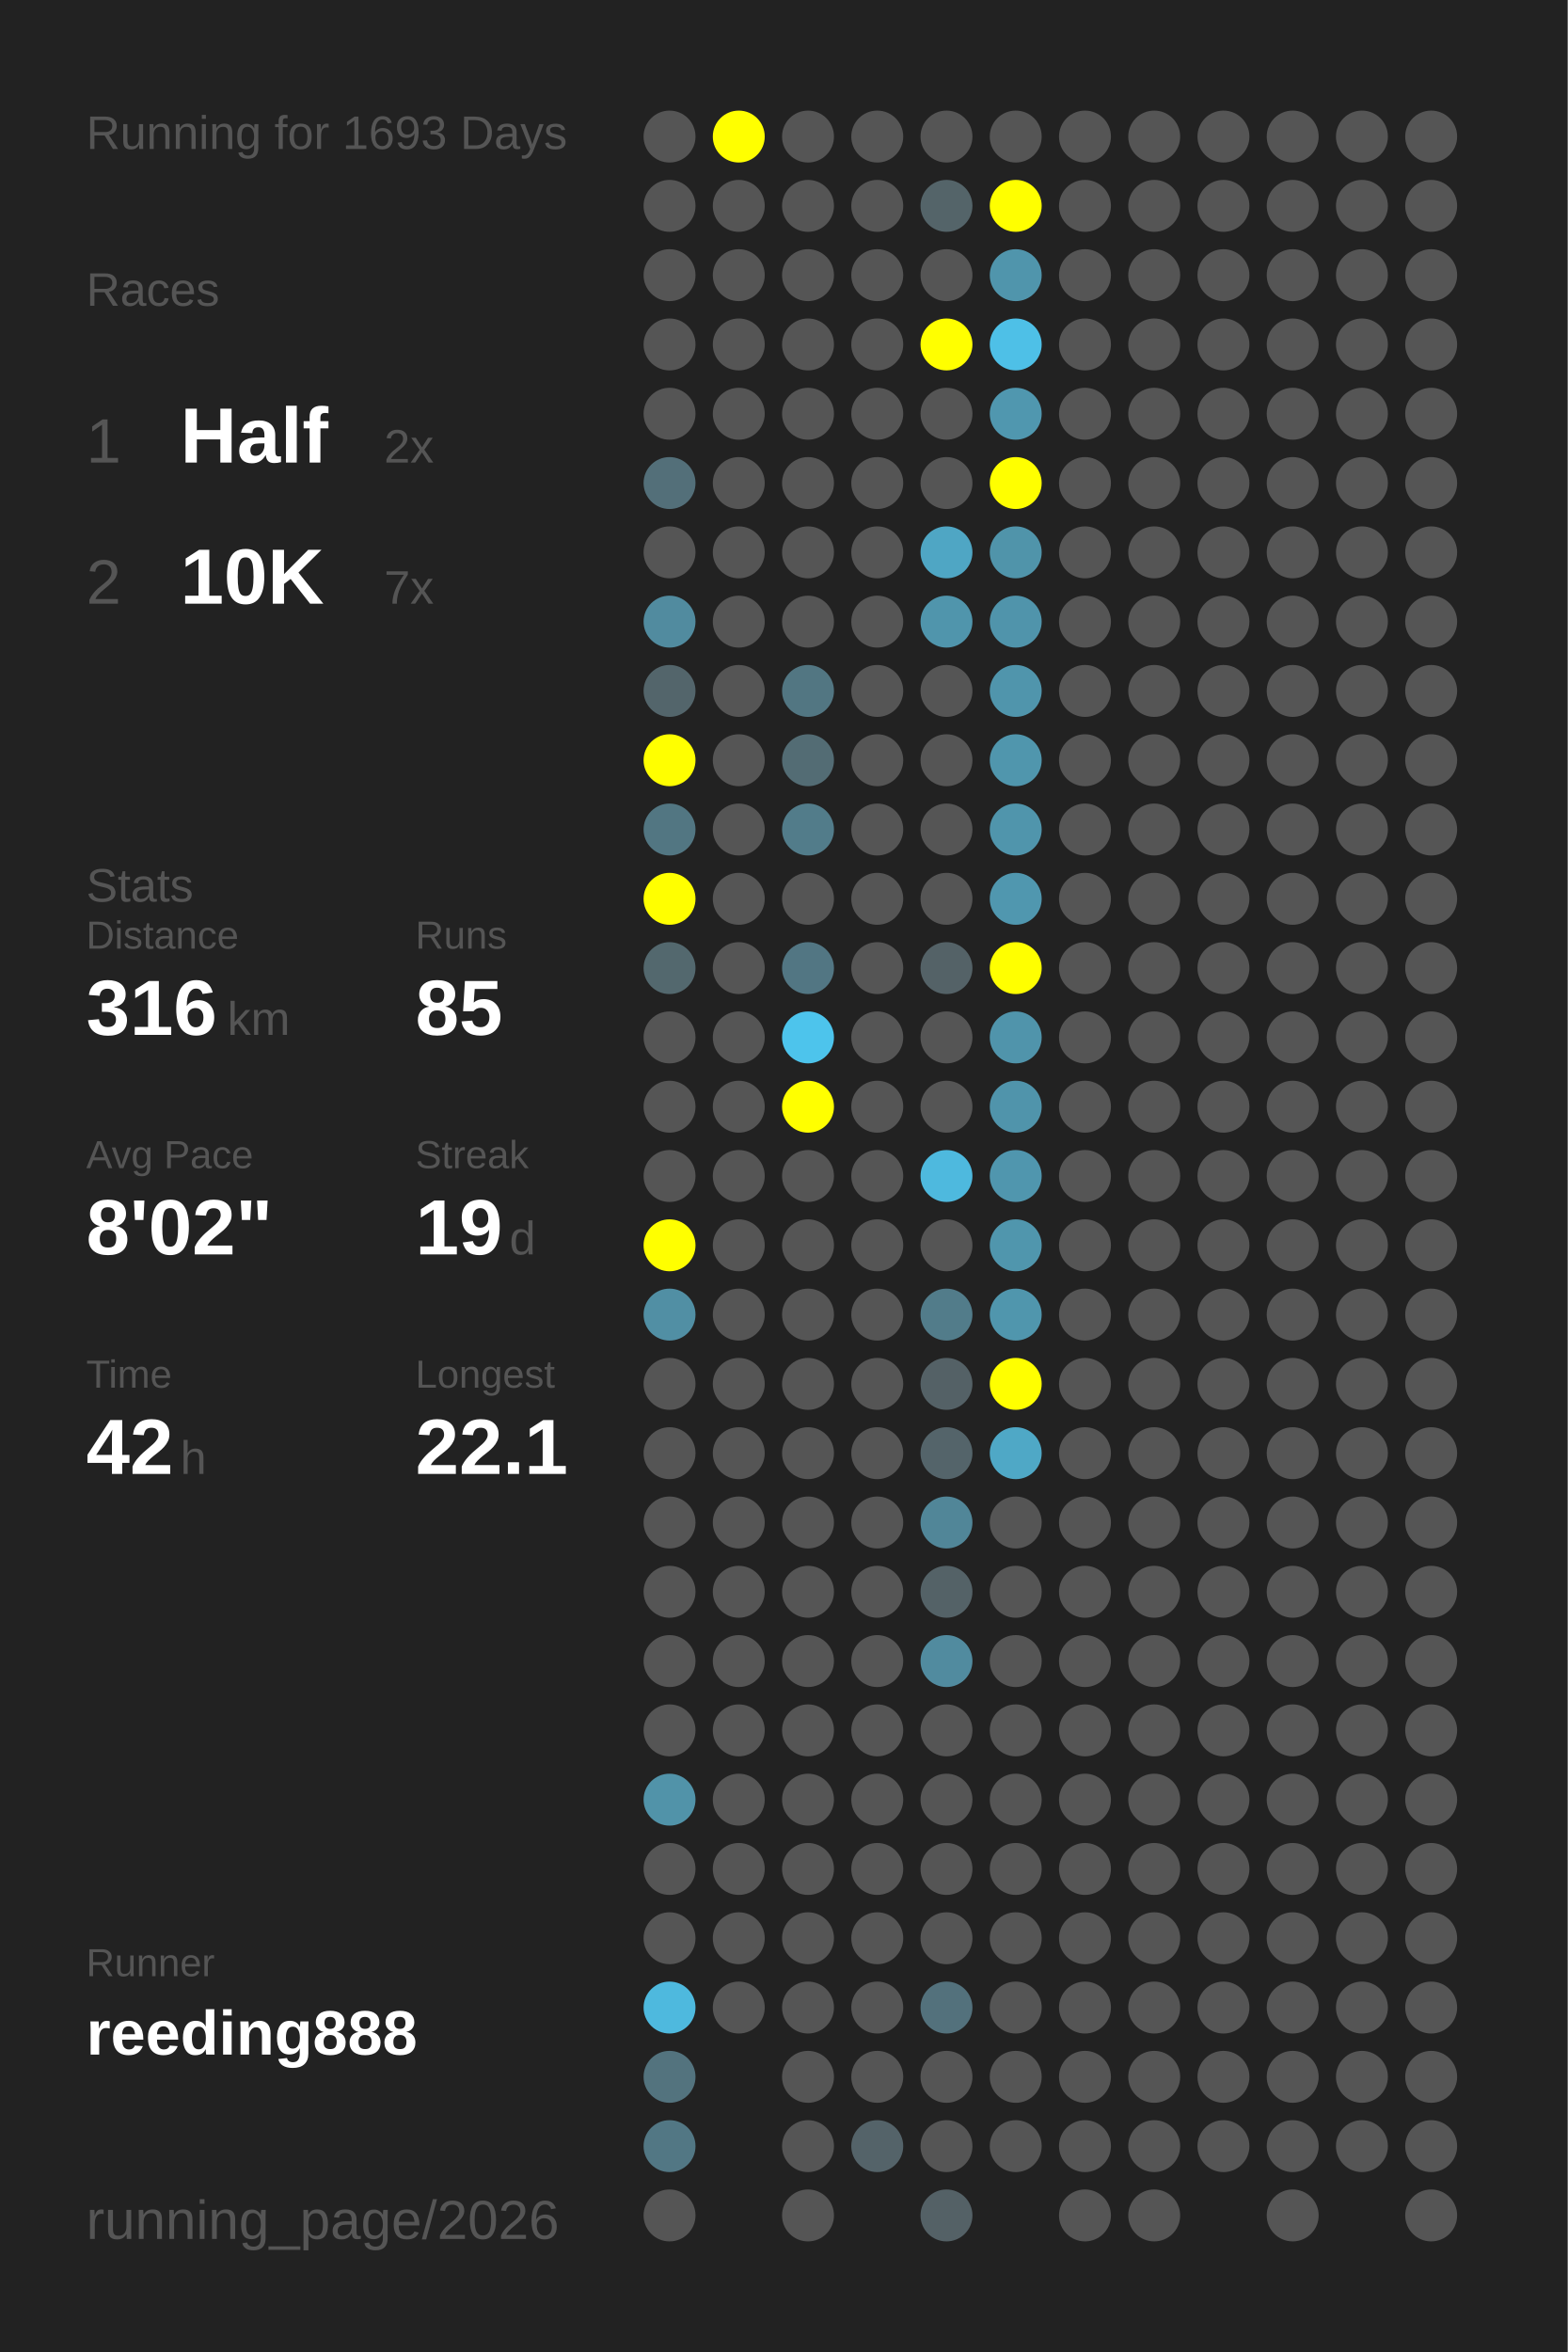
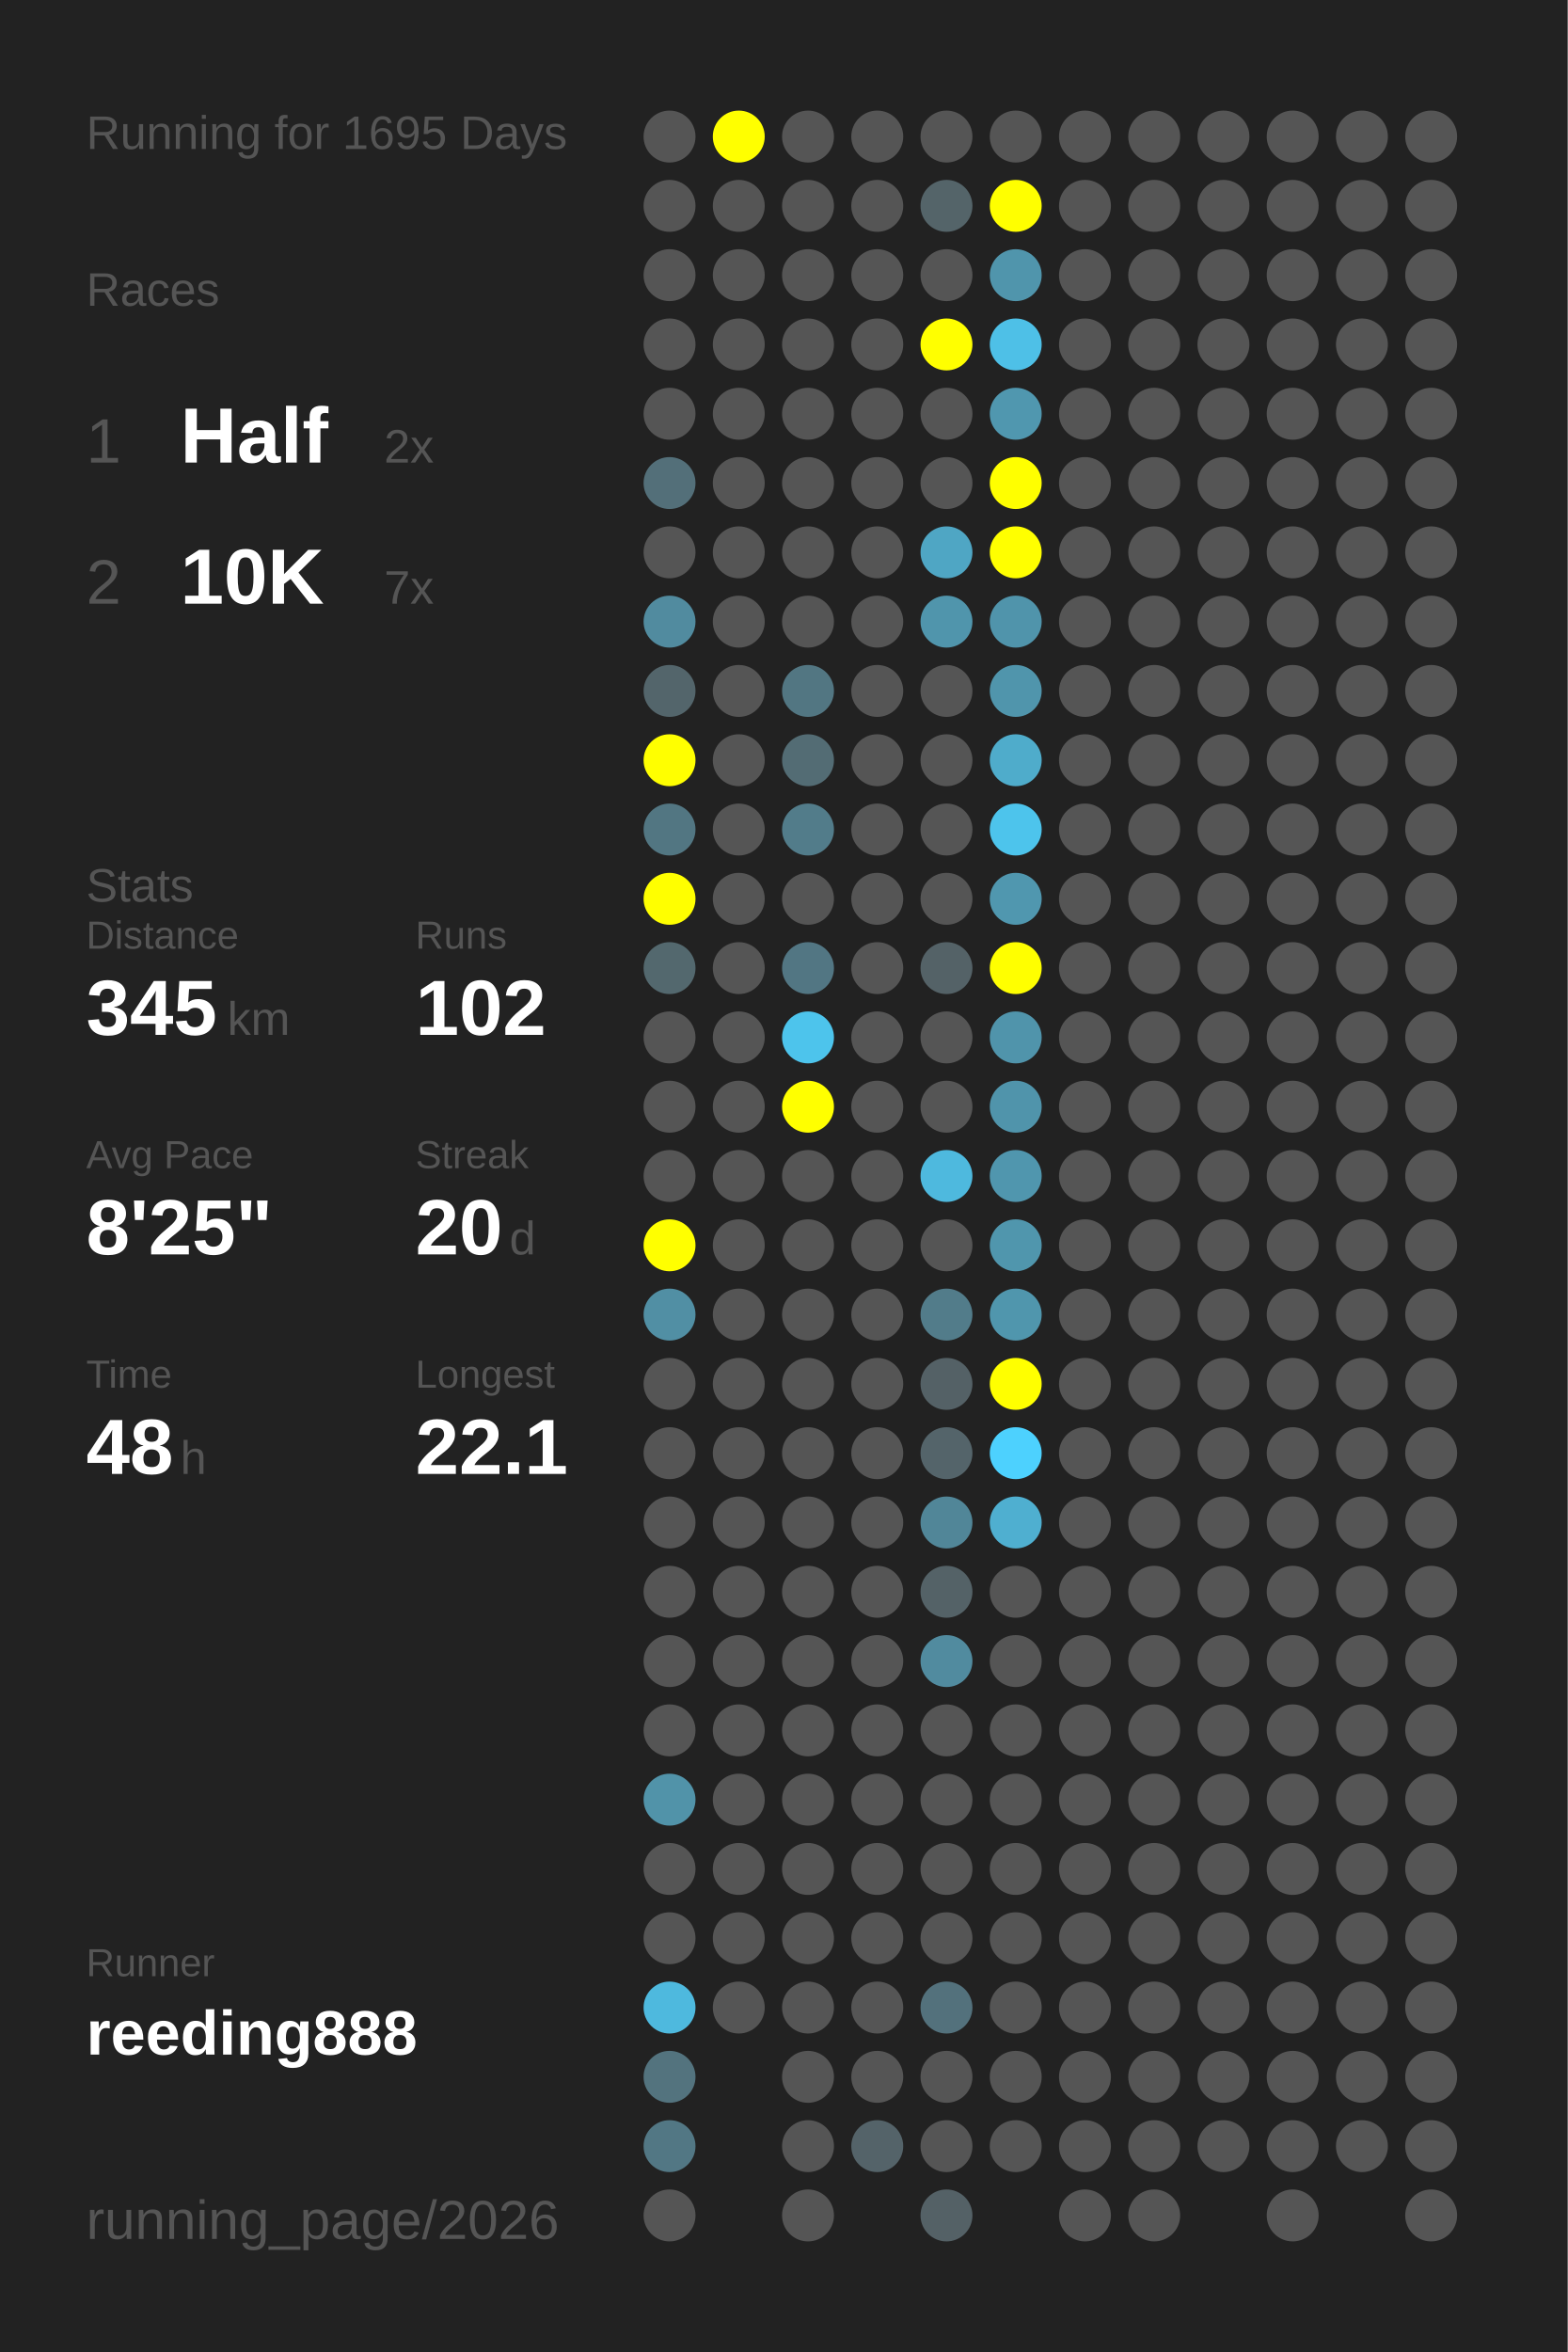
<svg xmlns="http://www.w3.org/2000/svg" baseProfile="full" height="300mm" version="1.1" viewBox="0,0,200,300" width="200mm">
  <defs />
  <rect fill="#222222" height="300" width="200" x="0" y="0" />
-   <text fill="#555555" style="font-size:6px; font-family:Arial;" x="11" y="19">Running for 1693 Days</text>
+   <text fill="#555555" style="font-size:6px; font-family:Arial;" x="11" y="19">Running for 1695 Days</text>
  <text fill="#555555" style="font-size:6px; font-family:Arial;" x="11" y="39">Races</text>
  <text fill="#555555" style="font-size:8px; font-family:Arial;" x="11" y="59">1</text>
  <text fill="#FFFFFF" style="font-size:10px; font-family:Arial; font-weight:bold;" x="23" y="59">Half</text>
  <text fill="#555555" style="font-size:6px; font-family:Arial;" x="49" y="59">2x</text>
  <text fill="#555555" style="font-size:8px; font-family:Arial;" x="11" y="77">2</text>
  <text fill="#FFFFFF" style="font-size:10px; font-family:Arial; font-weight:bold;" x="23" y="77">10K</text>
  <text fill="#555555" style="font-size:6px; font-family:Arial;" x="49" y="77">7x</text>
  <text fill="#555555" style="font-size:6px; font-family:Arial;" x="11" y="115">Stats</text>
  <text fill="#555555" style="font-size:5px; font-family:Arial;" x="11" y="121">Distance</text>
-   <text fill="#FFFFFF" style="font-size:10px; font-family:Arial; font-weight:bold;" x="11" y="132">316</text>
+   <text fill="#FFFFFF" style="font-size:10px; font-family:Arial; font-weight:bold;" x="11" y="132">345</text>
  <text fill="#555555" style="font-size:6px; font-family:Arial;" x="29" y="132">km</text>
  <text fill="#555555" style="font-size:5px; font-family:Arial;" x="53" y="121">Runs</text>
-   <text fill="#FFFFFF" style="font-size:10px; font-family:Arial; font-weight:bold;" x="53" y="132">85</text>
+   <text fill="#FFFFFF" style="font-size:10px; font-family:Arial; font-weight:bold;" x="53" y="132">102</text>
  <text fill="#555555" style="font-size:5px; font-family:Arial;" x="11" y="149">Avg Pace</text>
-   <text fill="#FFFFFF" style="font-size:10px; font-family:Arial; font-weight:bold;" x="11" y="160">8'02"</text>
+   <text fill="#FFFFFF" style="font-size:10px; font-family:Arial; font-weight:bold;" x="11" y="160">8'25"</text>
  <text fill="#555555" style="font-size:5px; font-family:Arial;" x="53" y="149">Streak</text>
-   <text fill="#FFFFFF" style="font-size:10px; font-family:Arial; font-weight:bold;" x="53" y="160">19</text>
+   <text fill="#FFFFFF" style="font-size:10px; font-family:Arial; font-weight:bold;" x="53" y="160">20</text>
  <text fill="#555555" style="font-size:6px; font-family:Arial;" x="65" y="160">d</text>
  <text fill="#555555" style="font-size:5px; font-family:Arial;" x="11" y="177">Time</text>
-   <text fill="#FFFFFF" style="font-size:10px; font-family:Arial; font-weight:bold;" x="11" y="188">42</text>
+   <text fill="#FFFFFF" style="font-size:10px; font-family:Arial; font-weight:bold;" x="11" y="188">48</text>
  <text fill="#555555" style="font-size:6px; font-family:Arial;" x="23" y="188">h</text>
  <text fill="#555555" style="font-size:5px; font-family:Arial;" x="53" y="177">Longest</text>
  <text fill="#FFFFFF" style="font-size:10px; font-family:Arial; font-weight:bold;" x="53" y="188">22.1</text>
  <text fill="#555555" style="font-size:5px; font-family:Arial;" x="11" y="252.065">Runner</text>
  <text fill="#FFFFFF" style="font-size:8px; font-family:Arial; font-weight:bold;" x="11" y="262.065">reeding888</text>
  <text fill="#555555" style="font-size:7px; font-family:Arial;" x="11" y="285.581">running_page/2026</text>
  <circle cx="85.417" cy="17.419" fill="#555555" r="3.312" />
  <circle cx="85.417" cy="26.258" fill="#555555" r="3.312" />
  <circle cx="85.417" cy="35.097" fill="#555555" r="3.312" />
  <circle cx="85.417" cy="43.935" fill="#555555" r="3.312" />
  <circle cx="85.417" cy="52.774" fill="#555555" r="3.312" />
  <circle cx="85.417" cy="61.613" fill="#536f79" r="3.312" />
  <circle cx="85.417" cy="70.452" fill="#555555" r="3.312" />
  <circle cx="85.417" cy="79.29" fill="#518b9f" r="3.312" />
  <circle cx="85.417" cy="88.129" fill="#53656b" r="3.312" />
  <circle cx="85.417" cy="96.968" fill="#FFFF00" r="3.312" />
  <circle cx="85.417" cy="105.806" fill="#527682" r="3.312" />
  <circle cx="85.417" cy="114.645" fill="#FFFF00" r="3.312" />
  <circle cx="85.417" cy="123.484" fill="#53686e" r="3.312" />
  <circle cx="85.417" cy="132.323" fill="#555555" r="3.312" />
  <circle cx="85.417" cy="141.161" fill="#555555" r="3.312" />
  <circle cx="85.417" cy="150" fill="#555555" r="3.312" />
  <circle cx="85.417" cy="158.839" fill="#FFFF00" r="3.312" />
  <circle cx="85.417" cy="167.677" fill="#518fa4" r="3.312" />
  <circle cx="85.417" cy="176.516" fill="#555555" r="3.312" />
  <circle cx="85.417" cy="185.355" fill="#555555" r="3.312" />
  <circle cx="85.417" cy="194.194" fill="#555555" r="3.312" />
  <circle cx="85.417" cy="203.032" fill="#555555" r="3.312" />
  <circle cx="85.417" cy="211.871" fill="#555555" r="3.312" />
  <circle cx="85.417" cy="220.71" fill="#555555" r="3.312" />
  <circle cx="85.417" cy="229.548" fill="#5193a9" r="3.312" />
  <circle cx="85.417" cy="238.387" fill="#555555" r="3.312" />
  <circle cx="85.417" cy="247.226" fill="#555555" r="3.312" />
  <circle cx="85.417" cy="256.065" fill="#4eb9de" r="3.312" />
  <circle cx="85.417" cy="264.903" fill="#53737e" r="3.312" />
  <circle cx="85.417" cy="273.742" fill="#527784" r="3.312" />
  <circle cx="85.417" cy="282.581" fill="#555555" r="3.312" />
  <circle cx="94.25" cy="17.419" fill="#FFFF00" r="3.312" />
  <circle cx="94.25" cy="26.258" fill="#555555" r="3.312" />
  <circle cx="94.25" cy="35.097" fill="#555555" r="3.312" />
  <circle cx="94.25" cy="43.935" fill="#555555" r="3.312" />
  <circle cx="94.25" cy="52.774" fill="#555555" r="3.312" />
  <circle cx="94.25" cy="61.613" fill="#555555" r="3.312" />
  <circle cx="94.25" cy="70.452" fill="#555555" r="3.312" />
  <circle cx="94.25" cy="79.29" fill="#555555" r="3.312" />
  <circle cx="94.25" cy="88.129" fill="#555555" r="3.312" />
  <circle cx="94.25" cy="96.968" fill="#555555" r="3.312" />
  <circle cx="94.25" cy="105.806" fill="#555555" r="3.312" />
  <circle cx="94.25" cy="114.645" fill="#555555" r="3.312" />
  <circle cx="94.25" cy="123.484" fill="#555555" r="3.312" />
  <circle cx="94.25" cy="132.323" fill="#555555" r="3.312" />
  <circle cx="94.25" cy="141.161" fill="#555555" r="3.312" />
  <circle cx="94.25" cy="150" fill="#555555" r="3.312" />
  <circle cx="94.25" cy="158.839" fill="#555555" r="3.312" />
  <circle cx="94.25" cy="167.677" fill="#555555" r="3.312" />
  <circle cx="94.25" cy="176.516" fill="#555555" r="3.312" />
  <circle cx="94.25" cy="185.355" fill="#555555" r="3.312" />
  <circle cx="94.25" cy="194.194" fill="#555555" r="3.312" />
  <circle cx="94.25" cy="203.032" fill="#555555" r="3.312" />
  <circle cx="94.25" cy="211.871" fill="#555555" r="3.312" />
  <circle cx="94.25" cy="220.71" fill="#555555" r="3.312" />
  <circle cx="94.25" cy="229.548" fill="#555555" r="3.312" />
  <circle cx="94.25" cy="238.387" fill="#555555" r="3.312" />
  <circle cx="94.25" cy="247.226" fill="#555555" r="3.312" />
  <circle cx="94.25" cy="256.065" fill="#555555" r="3.312" />
  <circle cx="103.083" cy="17.419" fill="#555555" r="3.312" />
  <circle cx="103.083" cy="26.258" fill="#555555" r="3.312" />
  <circle cx="103.083" cy="35.097" fill="#555555" r="3.312" />
  <circle cx="103.083" cy="43.935" fill="#555555" r="3.312" />
  <circle cx="103.083" cy="52.774" fill="#555555" r="3.312" />
  <circle cx="103.083" cy="61.613" fill="#555555" r="3.312" />
  <circle cx="103.083" cy="70.452" fill="#555555" r="3.312" />
  <circle cx="103.083" cy="79.29" fill="#555555" r="3.312" />
  <circle cx="103.083" cy="88.129" fill="#527682" r="3.312" />
  <circle cx="103.083" cy="96.968" fill="#536c74" r="3.312" />
  <circle cx="103.083" cy="105.806" fill="#527c8a" r="3.312" />
  <circle cx="103.083" cy="114.645" fill="#555555" r="3.312" />
  <circle cx="103.083" cy="123.484" fill="#527683" r="3.312" />
  <circle cx="103.083" cy="132.323" fill="#4dc4ec" r="3.312" />
  <circle cx="103.083" cy="141.161" fill="#FFFF00" r="3.312" />
  <circle cx="103.083" cy="150" fill="#555555" r="3.312" />
  <circle cx="103.083" cy="158.839" fill="#555555" r="3.312" />
  <circle cx="103.083" cy="167.677" fill="#555555" r="3.312" />
  <circle cx="103.083" cy="176.516" fill="#555555" r="3.312" />
  <circle cx="103.083" cy="185.355" fill="#555555" r="3.312" />
  <circle cx="103.083" cy="194.194" fill="#555555" r="3.312" />
  <circle cx="103.083" cy="203.032" fill="#555555" r="3.312" />
  <circle cx="103.083" cy="211.871" fill="#555555" r="3.312" />
  <circle cx="103.083" cy="220.71" fill="#555555" r="3.312" />
  <circle cx="103.083" cy="229.548" fill="#555555" r="3.312" />
  <circle cx="103.083" cy="238.387" fill="#555555" r="3.312" />
  <circle cx="103.083" cy="247.226" fill="#555555" r="3.312" />
  <circle cx="103.083" cy="256.065" fill="#555555" r="3.312" />
  <circle cx="103.083" cy="264.903" fill="#555555" r="3.312" />
  <circle cx="103.083" cy="273.742" fill="#555555" r="3.312" />
  <circle cx="103.083" cy="282.581" fill="#555555" r="3.312" />
  <circle cx="111.917" cy="17.419" fill="#555555" r="3.312" />
  <circle cx="111.917" cy="26.258" fill="#555555" r="3.312" />
  <circle cx="111.917" cy="35.097" fill="#555555" r="3.312" />
  <circle cx="111.917" cy="43.935" fill="#555555" r="3.312" />
  <circle cx="111.917" cy="52.774" fill="#555555" r="3.312" />
  <circle cx="111.917" cy="61.613" fill="#555555" r="3.312" />
  <circle cx="111.917" cy="70.452" fill="#555555" r="3.312" />
  <circle cx="111.917" cy="79.29" fill="#555555" r="3.312" />
  <circle cx="111.917" cy="88.129" fill="#555555" r="3.312" />
  <circle cx="111.917" cy="96.968" fill="#555555" r="3.312" />
  <circle cx="111.917" cy="105.806" fill="#555555" r="3.312" />
  <circle cx="111.917" cy="114.645" fill="#555555" r="3.312" />
  <circle cx="111.917" cy="123.484" fill="#555555" r="3.312" />
  <circle cx="111.917" cy="132.323" fill="#555555" r="3.312" />
  <circle cx="111.917" cy="141.161" fill="#555555" r="3.312" />
  <circle cx="111.917" cy="150" fill="#555555" r="3.312" />
  <circle cx="111.917" cy="158.839" fill="#555555" r="3.312" />
  <circle cx="111.917" cy="167.677" fill="#555555" r="3.312" />
  <circle cx="111.917" cy="176.516" fill="#555555" r="3.312" />
  <circle cx="111.917" cy="185.355" fill="#555555" r="3.312" />
  <circle cx="111.917" cy="194.194" fill="#555555" r="3.312" />
  <circle cx="111.917" cy="203.032" fill="#555555" r="3.312" />
  <circle cx="111.917" cy="211.871" fill="#555555" r="3.312" />
  <circle cx="111.917" cy="220.71" fill="#555555" r="3.312" />
  <circle cx="111.917" cy="229.548" fill="#555555" r="3.312" />
  <circle cx="111.917" cy="238.387" fill="#555555" r="3.312" />
  <circle cx="111.917" cy="247.226" fill="#555555" r="3.312" />
  <circle cx="111.917" cy="256.065" fill="#555555" r="3.312" />
  <circle cx="111.917" cy="264.903" fill="#555555" r="3.312" />
  <circle cx="111.917" cy="273.742" fill="#546369" r="3.312" />
  <circle cx="120.75" cy="17.419" fill="#555555" r="3.312" />
  <circle cx="120.75" cy="26.258" fill="#546469" r="3.312" />
  <circle cx="120.75" cy="35.097" fill="#555555" r="3.312" />
  <circle cx="120.75" cy="43.935" fill="#FFFF00" r="3.312" />
  <circle cx="120.75" cy="52.774" fill="#555555" r="3.312" />
  <circle cx="120.75" cy="61.613" fill="#555555" r="3.312" />
  <circle cx="120.75" cy="70.452" fill="#4fa6c4" r="3.312" />
  <circle cx="120.75" cy="79.29" fill="#5095ac" r="3.312" />
  <circle cx="120.75" cy="88.129" fill="#555555" r="3.312" />
  <circle cx="120.75" cy="96.968" fill="#555555" r="3.312" />
  <circle cx="120.75" cy="105.806" fill="#555555" r="3.312" />
  <circle cx="120.75" cy="114.645" fill="#555555" r="3.312" />
  <circle cx="120.75" cy="123.484" fill="#546267" r="3.312" />
  <circle cx="120.75" cy="132.323" fill="#555555" r="3.312" />
  <circle cx="120.75" cy="141.161" fill="#555555" r="3.312" />
  <circle cx="120.75" cy="150" fill="#4eb9de" r="3.312" />
  <circle cx="120.75" cy="158.839" fill="#555555" r="3.312" />
  <circle cx="120.75" cy="167.677" fill="#527c8a" r="3.312" />
  <circle cx="120.75" cy="176.516" fill="#546166" r="3.312" />
  <circle cx="120.75" cy="185.355" fill="#54646a" r="3.312" />
  <circle cx="120.75" cy="194.194" fill="#518698" r="3.312" />
  <circle cx="120.75" cy="203.032" fill="#546267" r="3.312" />
  <circle cx="120.75" cy="211.871" fill="#518b9f" r="3.312" />
  <circle cx="120.75" cy="220.71" fill="#555555" r="3.312" />
  <circle cx="120.75" cy="229.548" fill="#555555" r="3.312" />
  <circle cx="120.75" cy="238.387" fill="#555555" r="3.312" />
  <circle cx="120.75" cy="247.226" fill="#555555" r="3.312" />
  <circle cx="120.75" cy="256.065" fill="#53717c" r="3.312" />
  <circle cx="120.75" cy="264.903" fill="#555555" r="3.312" />
  <circle cx="120.75" cy="273.742" fill="#555555" r="3.312" />
  <circle cx="120.75" cy="282.581" fill="#546166" r="3.312" />
  <circle cx="129.583" cy="17.419" fill="#555555" r="3.312" />
  <circle cx="129.583" cy="26.258" fill="#FFFF00" r="3.312" />
  <circle cx="129.583" cy="35.097" fill="#5095ac" r="3.312" />
  <circle cx="129.583" cy="43.935" fill="#4ec0e7" r="3.312" />
  <circle cx="129.583" cy="52.774" fill="#5097af" r="3.312" />
  <circle cx="129.583" cy="61.613" fill="#FFFF00" r="3.312" />
-   <circle cx="129.583" cy="70.452" fill="#5094aa" r="3.312" />
+   <circle cx="129.583" cy="70.452" fill="#FFFF00" r="3.312" />
  <circle cx="129.583" cy="79.29" fill="#5094ab" r="3.312" />
  <circle cx="129.583" cy="88.129" fill="#5095ac" r="3.312" />
-   <circle cx="129.583" cy="96.968" fill="#5096ad" r="3.312" />
-   <circle cx="129.583" cy="105.806" fill="#5095ac" r="3.312" />
+   <circle cx="129.583" cy="96.968" fill="#4faccb" r="3.312" />
+   <circle cx="129.583" cy="105.806" fill="#4dc4ec" r="3.312" />
  <circle cx="129.583" cy="114.645" fill="#5097af" r="3.312" />
  <circle cx="129.583" cy="123.484" fill="#FFFF00" r="3.312" />
  <circle cx="129.583" cy="132.323" fill="#5094ab" r="3.312" />
  <circle cx="129.583" cy="141.161" fill="#5094ab" r="3.312" />
  <circle cx="129.583" cy="150" fill="#5096ae" r="3.312" />
  <circle cx="129.583" cy="158.839" fill="#5096ad" r="3.312" />
  <circle cx="129.583" cy="167.677" fill="#5096ad" r="3.312" />
  <circle cx="129.583" cy="176.516" fill="#FFFF00" r="3.312" />
-   <circle cx="129.583" cy="185.355" fill="#4fa8c6" r="3.312" />
-   <circle cx="129.583" cy="194.194" fill="#555555" r="3.312" />
+   <circle cx="129.583" cy="185.355" fill="#4dd1fe" r="3.312" />
+   <circle cx="129.583" cy="194.194" fill="#4fafd0" r="3.312" />
  <circle cx="129.583" cy="203.032" fill="#555555" r="3.312" />
  <circle cx="129.583" cy="211.871" fill="#555555" r="3.312" />
  <circle cx="129.583" cy="220.71" fill="#555555" r="3.312" />
  <circle cx="129.583" cy="229.548" fill="#555555" r="3.312" />
  <circle cx="129.583" cy="238.387" fill="#555555" r="3.312" />
  <circle cx="129.583" cy="247.226" fill="#555555" r="3.312" />
  <circle cx="129.583" cy="256.065" fill="#555555" r="3.312" />
  <circle cx="129.583" cy="264.903" fill="#555555" r="3.312" />
  <circle cx="129.583" cy="273.742" fill="#555555" r="3.312" />
  <circle cx="138.417" cy="17.419" fill="#555555" r="3.312" />
  <circle cx="138.417" cy="26.258" fill="#555555" r="3.312" />
  <circle cx="138.417" cy="35.097" fill="#555555" r="3.312" />
  <circle cx="138.417" cy="43.935" fill="#555555" r="3.312" />
  <circle cx="138.417" cy="52.774" fill="#555555" r="3.312" />
  <circle cx="138.417" cy="61.613" fill="#555555" r="3.312" />
  <circle cx="138.417" cy="70.452" fill="#555555" r="3.312" />
  <circle cx="138.417" cy="79.29" fill="#555555" r="3.312" />
  <circle cx="138.417" cy="88.129" fill="#555555" r="3.312" />
  <circle cx="138.417" cy="96.968" fill="#555555" r="3.312" />
  <circle cx="138.417" cy="105.806" fill="#555555" r="3.312" />
  <circle cx="138.417" cy="114.645" fill="#555555" r="3.312" />
  <circle cx="138.417" cy="123.484" fill="#555555" r="3.312" />
  <circle cx="138.417" cy="132.323" fill="#555555" r="3.312" />
  <circle cx="138.417" cy="141.161" fill="#555555" r="3.312" />
  <circle cx="138.417" cy="150" fill="#555555" r="3.312" />
  <circle cx="138.417" cy="158.839" fill="#555555" r="3.312" />
  <circle cx="138.417" cy="167.677" fill="#555555" r="3.312" />
  <circle cx="138.417" cy="176.516" fill="#555555" r="3.312" />
  <circle cx="138.417" cy="185.355" fill="#555555" r="3.312" />
  <circle cx="138.417" cy="194.194" fill="#555555" r="3.312" />
  <circle cx="138.417" cy="203.032" fill="#555555" r="3.312" />
  <circle cx="138.417" cy="211.871" fill="#555555" r="3.312" />
  <circle cx="138.417" cy="220.71" fill="#555555" r="3.312" />
  <circle cx="138.417" cy="229.548" fill="#555555" r="3.312" />
  <circle cx="138.417" cy="238.387" fill="#555555" r="3.312" />
  <circle cx="138.417" cy="247.226" fill="#555555" r="3.312" />
  <circle cx="138.417" cy="256.065" fill="#555555" r="3.312" />
  <circle cx="138.417" cy="264.903" fill="#555555" r="3.312" />
  <circle cx="138.417" cy="273.742" fill="#555555" r="3.312" />
  <circle cx="138.417" cy="282.581" fill="#555555" r="3.312" />
  <circle cx="147.25" cy="17.419" fill="#555555" r="3.312" />
  <circle cx="147.25" cy="26.258" fill="#555555" r="3.312" />
  <circle cx="147.25" cy="35.097" fill="#555555" r="3.312" />
  <circle cx="147.25" cy="43.935" fill="#555555" r="3.312" />
  <circle cx="147.25" cy="52.774" fill="#555555" r="3.312" />
  <circle cx="147.25" cy="61.613" fill="#555555" r="3.312" />
  <circle cx="147.25" cy="70.452" fill="#555555" r="3.312" />
  <circle cx="147.25" cy="79.29" fill="#555555" r="3.312" />
  <circle cx="147.25" cy="88.129" fill="#555555" r="3.312" />
  <circle cx="147.25" cy="96.968" fill="#555555" r="3.312" />
  <circle cx="147.25" cy="105.806" fill="#555555" r="3.312" />
  <circle cx="147.25" cy="114.645" fill="#555555" r="3.312" />
  <circle cx="147.25" cy="123.484" fill="#555555" r="3.312" />
  <circle cx="147.25" cy="132.323" fill="#555555" r="3.312" />
  <circle cx="147.25" cy="141.161" fill="#555555" r="3.312" />
  <circle cx="147.25" cy="150" fill="#555555" r="3.312" />
  <circle cx="147.25" cy="158.839" fill="#555555" r="3.312" />
  <circle cx="147.25" cy="167.677" fill="#555555" r="3.312" />
  <circle cx="147.25" cy="176.516" fill="#555555" r="3.312" />
  <circle cx="147.25" cy="185.355" fill="#555555" r="3.312" />
  <circle cx="147.25" cy="194.194" fill="#555555" r="3.312" />
  <circle cx="147.25" cy="203.032" fill="#555555" r="3.312" />
  <circle cx="147.25" cy="211.871" fill="#555555" r="3.312" />
  <circle cx="147.25" cy="220.71" fill="#555555" r="3.312" />
  <circle cx="147.25" cy="229.548" fill="#555555" r="3.312" />
  <circle cx="147.25" cy="238.387" fill="#555555" r="3.312" />
  <circle cx="147.25" cy="247.226" fill="#555555" r="3.312" />
  <circle cx="147.25" cy="256.065" fill="#555555" r="3.312" />
  <circle cx="147.25" cy="264.903" fill="#555555" r="3.312" />
  <circle cx="147.25" cy="273.742" fill="#555555" r="3.312" />
  <circle cx="147.25" cy="282.581" fill="#555555" r="3.312" />
  <circle cx="156.083" cy="17.419" fill="#555555" r="3.312" />
  <circle cx="156.083" cy="26.258" fill="#555555" r="3.312" />
  <circle cx="156.083" cy="35.097" fill="#555555" r="3.312" />
  <circle cx="156.083" cy="43.935" fill="#555555" r="3.312" />
  <circle cx="156.083" cy="52.774" fill="#555555" r="3.312" />
  <circle cx="156.083" cy="61.613" fill="#555555" r="3.312" />
  <circle cx="156.083" cy="70.452" fill="#555555" r="3.312" />
  <circle cx="156.083" cy="79.29" fill="#555555" r="3.312" />
  <circle cx="156.083" cy="88.129" fill="#555555" r="3.312" />
  <circle cx="156.083" cy="96.968" fill="#555555" r="3.312" />
  <circle cx="156.083" cy="105.806" fill="#555555" r="3.312" />
  <circle cx="156.083" cy="114.645" fill="#555555" r="3.312" />
  <circle cx="156.083" cy="123.484" fill="#555555" r="3.312" />
  <circle cx="156.083" cy="132.323" fill="#555555" r="3.312" />
  <circle cx="156.083" cy="141.161" fill="#555555" r="3.312" />
  <circle cx="156.083" cy="150" fill="#555555" r="3.312" />
  <circle cx="156.083" cy="158.839" fill="#555555" r="3.312" />
  <circle cx="156.083" cy="167.677" fill="#555555" r="3.312" />
  <circle cx="156.083" cy="176.516" fill="#555555" r="3.312" />
  <circle cx="156.083" cy="185.355" fill="#555555" r="3.312" />
  <circle cx="156.083" cy="194.194" fill="#555555" r="3.312" />
  <circle cx="156.083" cy="203.032" fill="#555555" r="3.312" />
  <circle cx="156.083" cy="211.871" fill="#555555" r="3.312" />
  <circle cx="156.083" cy="220.71" fill="#555555" r="3.312" />
  <circle cx="156.083" cy="229.548" fill="#555555" r="3.312" />
  <circle cx="156.083" cy="238.387" fill="#555555" r="3.312" />
  <circle cx="156.083" cy="247.226" fill="#555555" r="3.312" />
  <circle cx="156.083" cy="256.065" fill="#555555" r="3.312" />
  <circle cx="156.083" cy="264.903" fill="#555555" r="3.312" />
  <circle cx="156.083" cy="273.742" fill="#555555" r="3.312" />
  <circle cx="164.917" cy="17.419" fill="#555555" r="3.312" />
  <circle cx="164.917" cy="26.258" fill="#555555" r="3.312" />
  <circle cx="164.917" cy="35.097" fill="#555555" r="3.312" />
  <circle cx="164.917" cy="43.935" fill="#555555" r="3.312" />
  <circle cx="164.917" cy="52.774" fill="#555555" r="3.312" />
  <circle cx="164.917" cy="61.613" fill="#555555" r="3.312" />
  <circle cx="164.917" cy="70.452" fill="#555555" r="3.312" />
  <circle cx="164.917" cy="79.29" fill="#555555" r="3.312" />
  <circle cx="164.917" cy="88.129" fill="#555555" r="3.312" />
  <circle cx="164.917" cy="96.968" fill="#555555" r="3.312" />
  <circle cx="164.917" cy="105.806" fill="#555555" r="3.312" />
  <circle cx="164.917" cy="114.645" fill="#555555" r="3.312" />
  <circle cx="164.917" cy="123.484" fill="#555555" r="3.312" />
  <circle cx="164.917" cy="132.323" fill="#555555" r="3.312" />
  <circle cx="164.917" cy="141.161" fill="#555555" r="3.312" />
  <circle cx="164.917" cy="150" fill="#555555" r="3.312" />
  <circle cx="164.917" cy="158.839" fill="#555555" r="3.312" />
  <circle cx="164.917" cy="167.677" fill="#555555" r="3.312" />
  <circle cx="164.917" cy="176.516" fill="#555555" r="3.312" />
  <circle cx="164.917" cy="185.355" fill="#555555" r="3.312" />
  <circle cx="164.917" cy="194.194" fill="#555555" r="3.312" />
  <circle cx="164.917" cy="203.032" fill="#555555" r="3.312" />
  <circle cx="164.917" cy="211.871" fill="#555555" r="3.312" />
  <circle cx="164.917" cy="220.71" fill="#555555" r="3.312" />
  <circle cx="164.917" cy="229.548" fill="#555555" r="3.312" />
  <circle cx="164.917" cy="238.387" fill="#555555" r="3.312" />
  <circle cx="164.917" cy="247.226" fill="#555555" r="3.312" />
  <circle cx="164.917" cy="256.065" fill="#555555" r="3.312" />
  <circle cx="164.917" cy="264.903" fill="#555555" r="3.312" />
  <circle cx="164.917" cy="273.742" fill="#555555" r="3.312" />
  <circle cx="164.917" cy="282.581" fill="#555555" r="3.312" />
  <circle cx="173.75" cy="17.419" fill="#555555" r="3.312" />
  <circle cx="173.75" cy="26.258" fill="#555555" r="3.312" />
  <circle cx="173.75" cy="35.097" fill="#555555" r="3.312" />
  <circle cx="173.75" cy="43.935" fill="#555555" r="3.312" />
  <circle cx="173.75" cy="52.774" fill="#555555" r="3.312" />
  <circle cx="173.75" cy="61.613" fill="#555555" r="3.312" />
  <circle cx="173.75" cy="70.452" fill="#555555" r="3.312" />
  <circle cx="173.75" cy="79.29" fill="#555555" r="3.312" />
  <circle cx="173.75" cy="88.129" fill="#555555" r="3.312" />
  <circle cx="173.75" cy="96.968" fill="#555555" r="3.312" />
  <circle cx="173.75" cy="105.806" fill="#555555" r="3.312" />
  <circle cx="173.75" cy="114.645" fill="#555555" r="3.312" />
  <circle cx="173.75" cy="123.484" fill="#555555" r="3.312" />
  <circle cx="173.75" cy="132.323" fill="#555555" r="3.312" />
  <circle cx="173.75" cy="141.161" fill="#555555" r="3.312" />
  <circle cx="173.75" cy="150" fill="#555555" r="3.312" />
  <circle cx="173.75" cy="158.839" fill="#555555" r="3.312" />
  <circle cx="173.75" cy="167.677" fill="#555555" r="3.312" />
  <circle cx="173.75" cy="176.516" fill="#555555" r="3.312" />
  <circle cx="173.75" cy="185.355" fill="#555555" r="3.312" />
  <circle cx="173.75" cy="194.194" fill="#555555" r="3.312" />
  <circle cx="173.75" cy="203.032" fill="#555555" r="3.312" />
  <circle cx="173.75" cy="211.871" fill="#555555" r="3.312" />
  <circle cx="173.75" cy="220.71" fill="#555555" r="3.312" />
  <circle cx="173.75" cy="229.548" fill="#555555" r="3.312" />
  <circle cx="173.75" cy="238.387" fill="#555555" r="3.312" />
  <circle cx="173.75" cy="247.226" fill="#555555" r="3.312" />
  <circle cx="173.75" cy="256.065" fill="#555555" r="3.312" />
  <circle cx="173.75" cy="264.903" fill="#555555" r="3.312" />
  <circle cx="173.75" cy="273.742" fill="#555555" r="3.312" />
  <circle cx="182.583" cy="17.419" fill="#555555" r="3.312" />
  <circle cx="182.583" cy="26.258" fill="#555555" r="3.312" />
  <circle cx="182.583" cy="35.097" fill="#555555" r="3.312" />
  <circle cx="182.583" cy="43.935" fill="#555555" r="3.312" />
  <circle cx="182.583" cy="52.774" fill="#555555" r="3.312" />
  <circle cx="182.583" cy="61.613" fill="#555555" r="3.312" />
  <circle cx="182.583" cy="70.452" fill="#555555" r="3.312" />
  <circle cx="182.583" cy="79.29" fill="#555555" r="3.312" />
  <circle cx="182.583" cy="88.129" fill="#555555" r="3.312" />
  <circle cx="182.583" cy="96.968" fill="#555555" r="3.312" />
  <circle cx="182.583" cy="105.806" fill="#555555" r="3.312" />
  <circle cx="182.583" cy="114.645" fill="#555555" r="3.312" />
  <circle cx="182.583" cy="123.484" fill="#555555" r="3.312" />
  <circle cx="182.583" cy="132.323" fill="#555555" r="3.312" />
  <circle cx="182.583" cy="141.161" fill="#555555" r="3.312" />
  <circle cx="182.583" cy="150" fill="#555555" r="3.312" />
  <circle cx="182.583" cy="158.839" fill="#555555" r="3.312" />
  <circle cx="182.583" cy="167.677" fill="#555555" r="3.312" />
  <circle cx="182.583" cy="176.516" fill="#555555" r="3.312" />
  <circle cx="182.583" cy="185.355" fill="#555555" r="3.312" />
  <circle cx="182.583" cy="194.194" fill="#555555" r="3.312" />
  <circle cx="182.583" cy="203.032" fill="#555555" r="3.312" />
  <circle cx="182.583" cy="211.871" fill="#555555" r="3.312" />
  <circle cx="182.583" cy="220.71" fill="#555555" r="3.312" />
  <circle cx="182.583" cy="229.548" fill="#555555" r="3.312" />
  <circle cx="182.583" cy="238.387" fill="#555555" r="3.312" />
  <circle cx="182.583" cy="247.226" fill="#555555" r="3.312" />
  <circle cx="182.583" cy="256.065" fill="#555555" r="3.312" />
  <circle cx="182.583" cy="264.903" fill="#555555" r="3.312" />
  <circle cx="182.583" cy="273.742" fill="#555555" r="3.312" />
  <circle cx="182.583" cy="282.581" fill="#555555" r="3.312" />
</svg>
